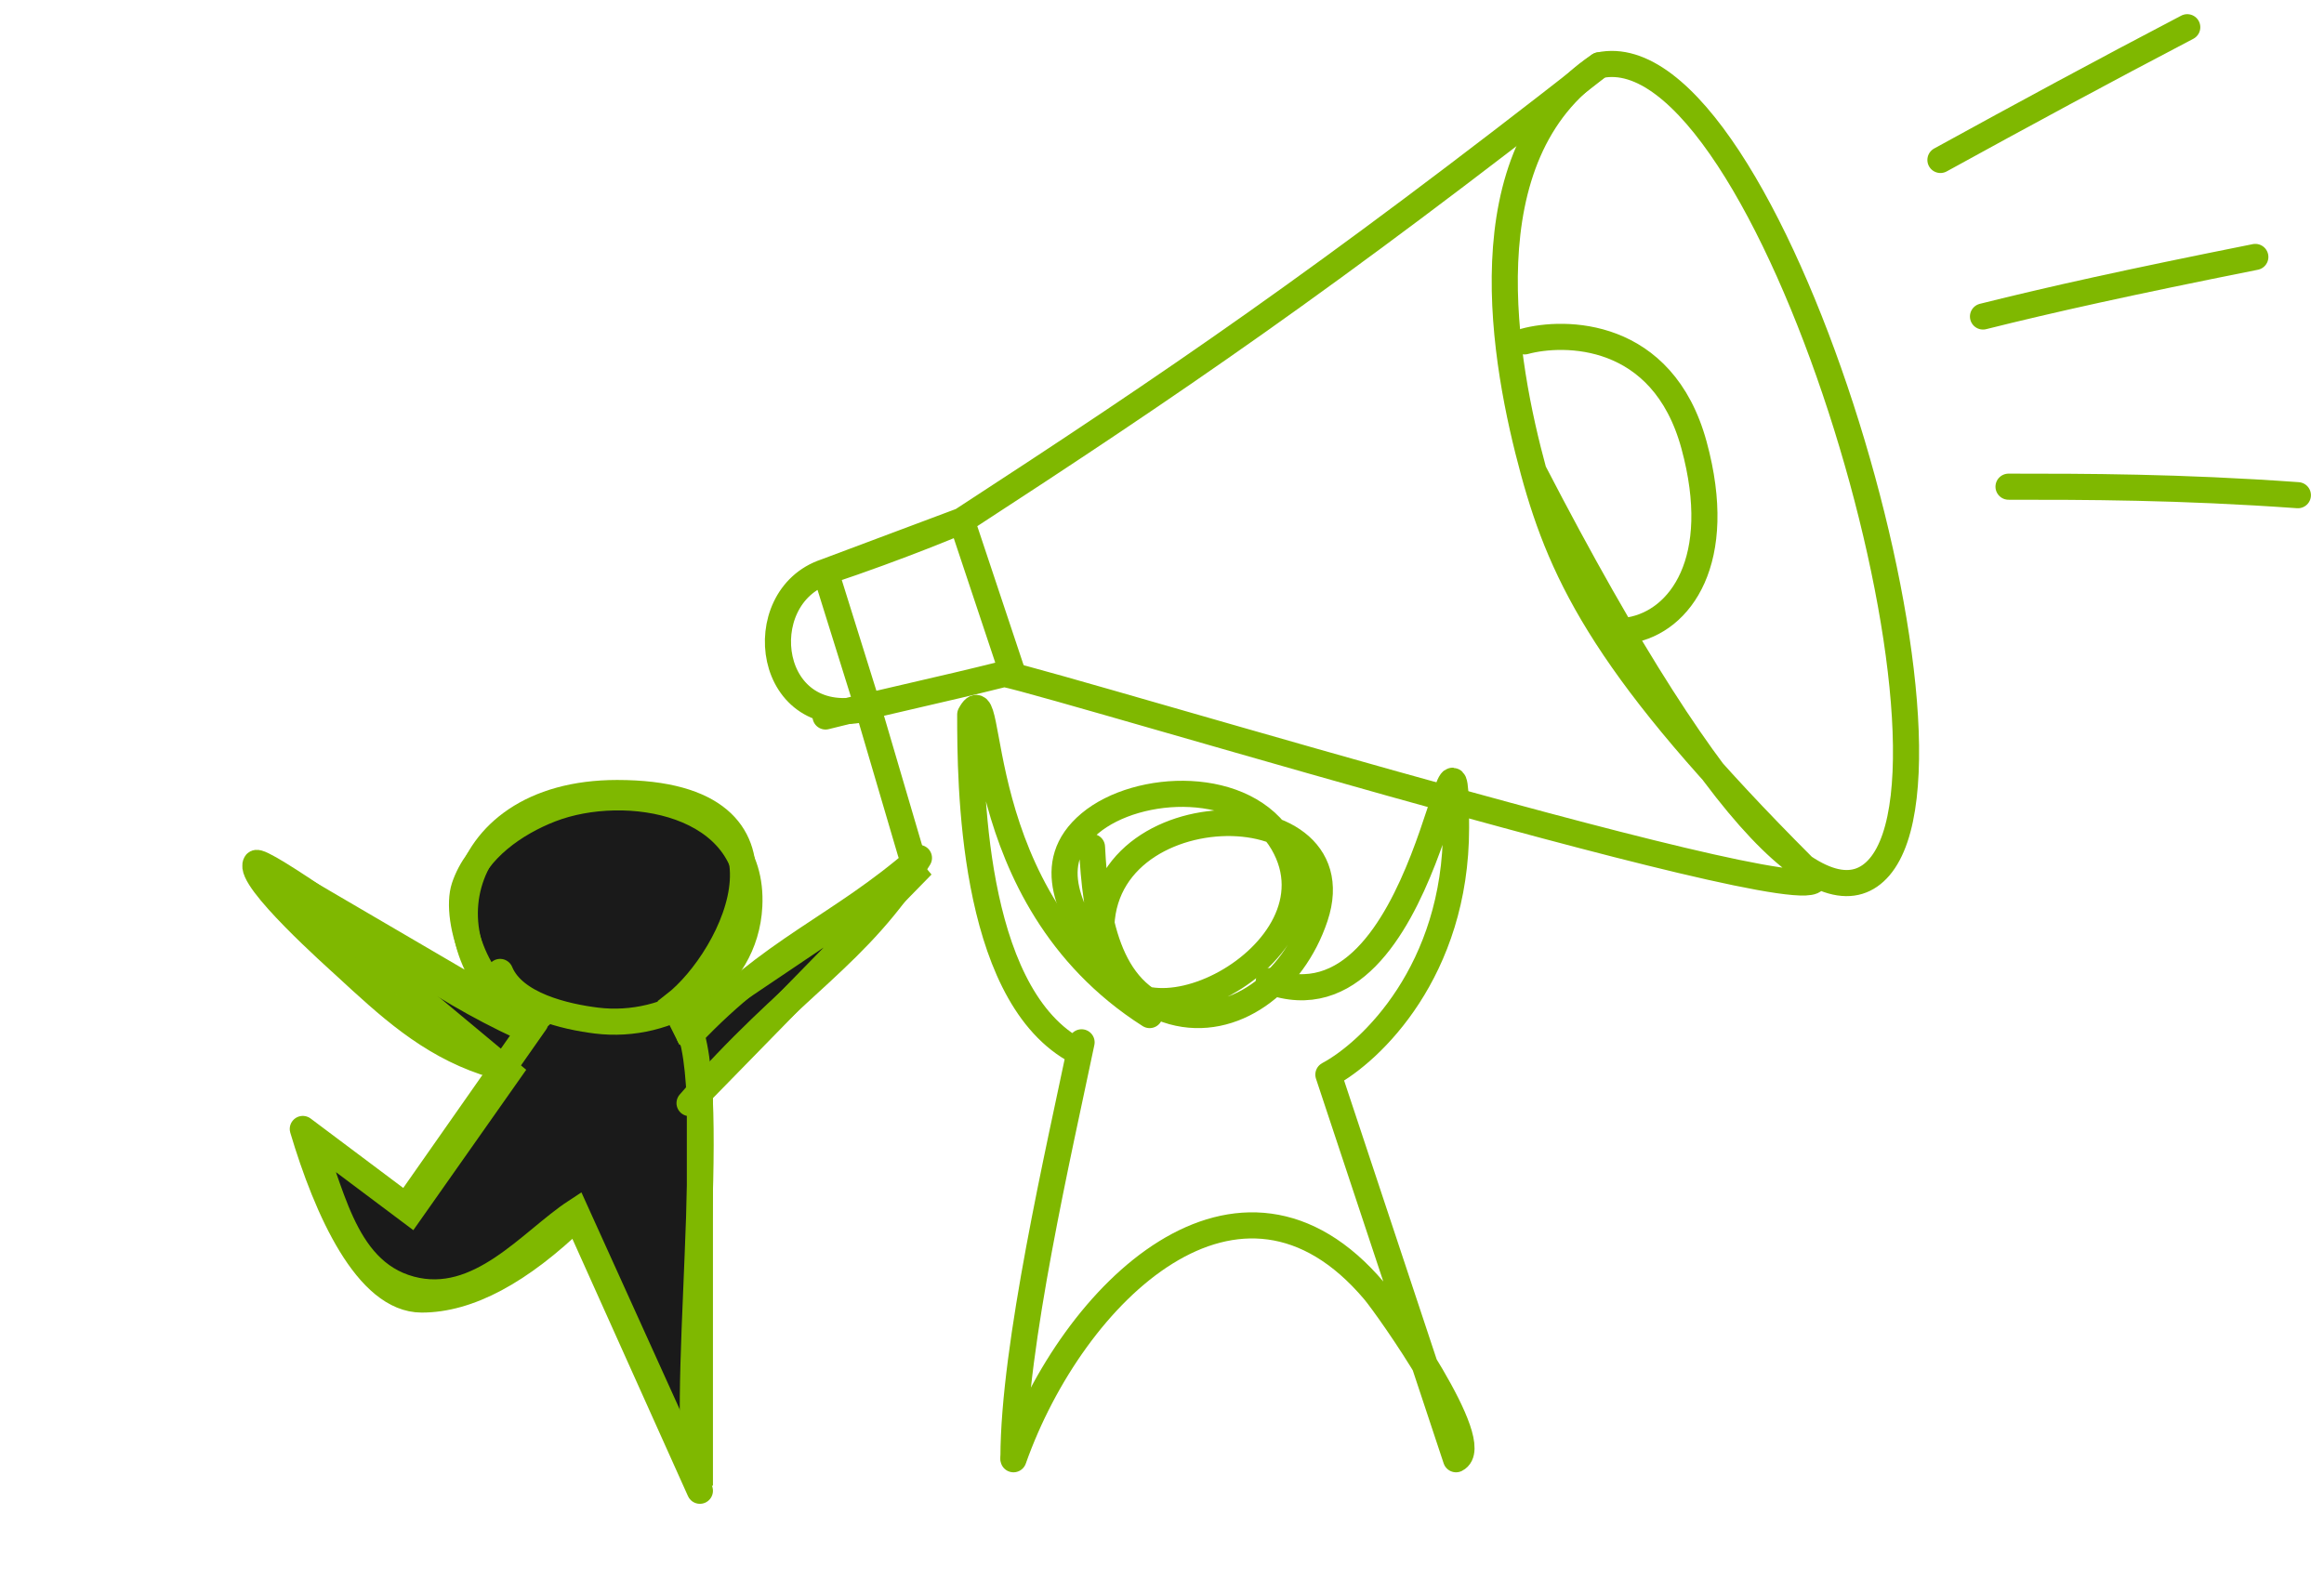
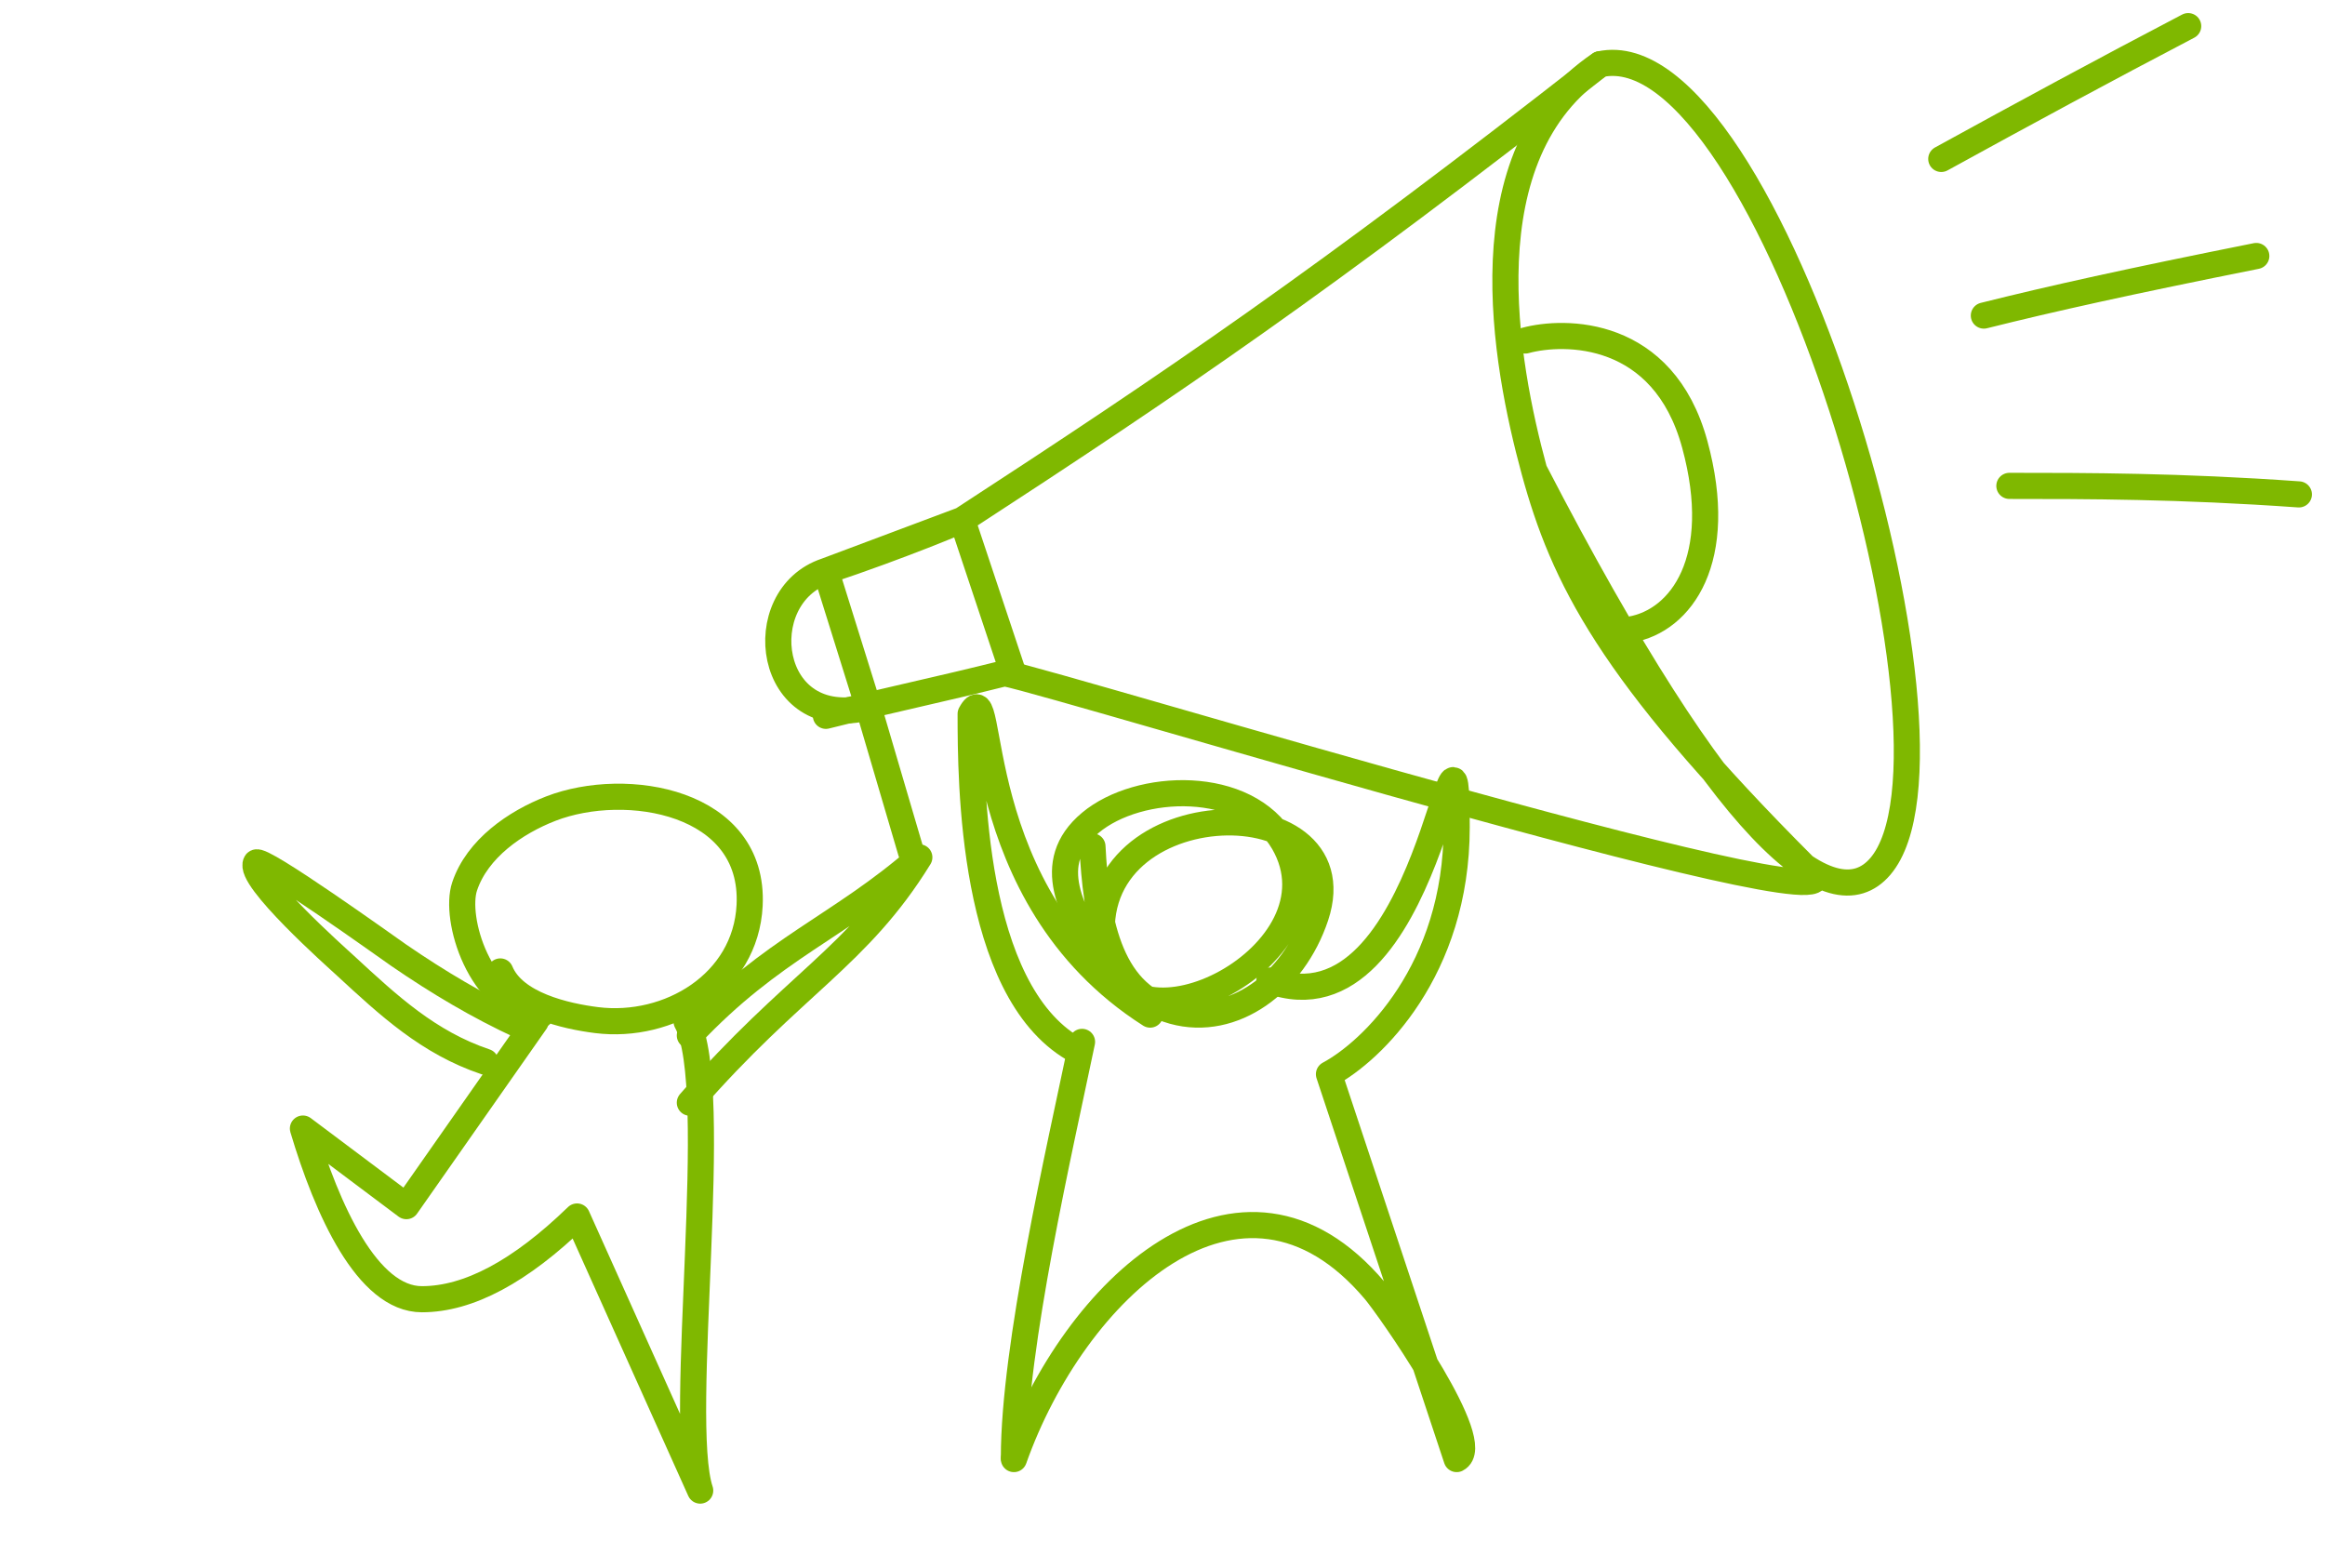
- <svg xmlns="http://www.w3.org/2000/svg" width="89" height="61" viewBox="0 0 89 61" fill="none">
-   <path d="M58.388 13.076C59.885 12.668 63.673 12.637 64.875 17.052C66.077 21.467 64.351 23.809 62.414 24.14" stroke="#7FB800" stroke-linecap="round" stroke-linejoin="round" />
-   <path d="M31.615 27.444C34.222 26.792 35.852 26.465 38.459 25.814C40.57 26.218 73.592 36.321 69.069 33.209C61.639 25.774 59.842 22.139 58.729 18.051M58.729 18.051C57.615 13.963 56.103 5.93 61.25 2.501C67.692 1.105 75.889 28.633 71.978 33.209C70.13 35.37 66.052 32.205 58.729 18.051Z" stroke="#7FB800" stroke-linecap="round" stroke-linejoin="round" />
-   <path d="M36.83 19.947C44.864 14.718 50.67 10.787 61.25 2.501M36.83 19.947C36.83 19.947 34.548 20.924 31.615 21.902M36.83 19.947L31.615 21.902M36.83 19.947L38.785 25.813M31.615 21.902L33.244 27.117M31.615 21.902C28.682 22.88 29.333 28.095 33.244 27.117M33.244 27.117L34.874 32.658" stroke="#7FB800" stroke-linecap="round" stroke-linejoin="round" />
-   <path d="M74.311 6.127C77.435 4.409 80.585 2.705 83.763 1.043M75.941 12.123C78.548 11.471 81.481 10.819 86.37 9.842M76.919 18.642C79.852 18.642 83.437 18.642 88 18.968" stroke="#7FB800" stroke-linecap="round" stroke-linejoin="round" />
-   <path d="M41.819 32.444C41.954 35.063 42.382 38.051 44.914 38.749C47.209 39.382 49.517 37.665 50.364 35.12C52.074 29.981 41.093 30.26 42.261 36.535C43.07 40.88 51.62 36.585 49.129 32.29C47.705 29.834 43.582 29.997 41.741 31.536C39.88 33.092 41.092 35.046 42.053 36.596" stroke="#7FB800" stroke-linecap="round" stroke-linejoin="round" />
-   <path d="M44.027 38.881C36.864 34.318 38.161 25.518 37.156 27.369C37.156 29.935 37.183 37.903 41.094 40.184" stroke="#7FB800" stroke-linecap="round" stroke-linejoin="round" />
-   <path d="M41.42 39.925C40.556 44.063 38.812 51.594 38.812 55.829" stroke="#7FB800" stroke-linecap="round" stroke-linejoin="round" />
-   <path d="M38.812 55.895C41.094 49.449 47.487 43.364 52.628 49.449C53.148 50.065 56.882 55.334 55.761 55.895L50.872 41.162C52.501 40.293 55.761 37.186 55.761 31.71C55.761 24.866 54.783 39.859 48.59 37.577" stroke="#7FB800" stroke-linecap="round" stroke-linejoin="round" />
-   <path d="M9.976 33.148L20.468 39.285C16.068 36.711 17.103 30.376 23.636 30.376C31.251 30.376 28.123 36.711 25.813 38.493L26.209 39.285L35.316 33.148L26.803 41.858V56.904L22.052 46.411C20.336 47.533 18.355 50.093 15.717 49.381C13.026 48.655 12.681 45.29 11.757 43.442L15.717 46.411L19.478 41.066L9.976 33.148Z" fill="#1A1A1A" stroke="#7FB800" />
-   <path d="M19.152 37.229C19.677 38.503 21.663 38.946 22.84 39.092C25.597 39.435 28.544 37.695 28.695 34.701C28.897 30.703 23.963 29.884 21.091 30.994C19.733 31.52 18.267 32.528 17.784 33.979C17.379 35.193 18.328 38.492 20.703 38.888" stroke="#7FB800" stroke-linecap="round" stroke-linejoin="round" />
-   <path d="M26.282 39.149C27.66 41.653 25.899 54.39 26.803 57.102L22.089 46.609C19.911 48.721 17.931 49.777 16.149 49.777C14.063 49.777 12.52 46.345 11.596 43.244L15.556 46.213L20.505 39.149" stroke="#7FB800" stroke-linecap="round" stroke-linejoin="round" />
-   <path d="M18.584 40.688C16.399 39.952 14.884 38.542 13.204 36.991C12.91 36.719 9.457 33.652 9.802 33.066C9.955 32.806 14.906 36.363 15.267 36.611C16.766 37.64 18.305 38.559 19.953 39.32" stroke="#7FB800" stroke-linecap="round" stroke-linejoin="round" />
-   <path d="M26.407 39.68C29.575 36.315 32.148 35.523 35.192 32.862C32.854 36.656 30.366 37.7 26.407 42.254" stroke="#7FB800" stroke-linecap="round" stroke-linejoin="round" />
+ <svg xmlns="http://www.w3.org/2000/svg" width="89" height="60" viewBox="0 0 89 60" fill="none">
+   <path d="M58.387 13.034C59.885 12.626 63.673 12.595 64.875 17.009C66.077 21.424 64.351 23.766 62.414 24.098" stroke="#7FB800" stroke-linecap="round" stroke-linejoin="round" />
+   <path d="M31.615 27.401C34.222 26.749 35.852 26.423 38.459 25.771C40.571 26.175 73.592 36.278 69.069 33.166C61.639 25.731 59.842 22.096 58.729 18.008M58.729 18.008C57.615 13.92 56.103 5.887 61.25 2.458C67.693 1.062 75.889 28.59 71.978 33.166C70.13 35.327 66.052 32.162 58.729 18.008Z" stroke="#7FB800" stroke-linecap="round" stroke-linejoin="round" />
+   <path d="M36.83 19.904C44.864 14.675 50.67 10.744 61.25 2.458M36.83 19.904C36.83 19.904 34.548 20.881 31.615 21.859M36.83 19.904L31.615 21.859M36.83 19.904L38.785 25.77M31.615 21.859L33.244 27.074M31.615 21.859C28.682 22.837 29.333 28.052 33.244 27.074M33.244 27.074L34.874 32.615" stroke="#7FB800" stroke-linecap="round" stroke-linejoin="round" />
+   <path d="M74.311 6.084C77.435 4.366 80.585 2.662 83.763 1M75.941 12.08C78.548 11.428 81.481 10.777 86.37 9.799M76.918 18.599C79.852 18.599 83.437 18.599 88 18.925" stroke="#7FB800" stroke-linecap="round" stroke-linejoin="round" />
+   <path d="M41.819 32.4C41.955 35.019 42.383 38.008 44.915 38.706C47.209 39.338 49.518 37.621 50.365 35.076C52.074 29.938 41.094 30.216 42.261 36.491C43.07 40.836 51.62 36.542 49.129 32.246C47.705 29.791 43.583 29.953 41.741 31.493C39.88 33.048 41.092 35.002 42.053 36.553" stroke="#7FB800" stroke-linecap="round" stroke-linejoin="round" />
+   <path d="M44.027 38.838C36.864 34.275 38.161 25.475 37.156 27.326C37.156 29.892 37.183 37.86 41.094 40.142" stroke="#7FB800" stroke-linecap="round" stroke-linejoin="round" />
+   <path d="M41.42 39.882C40.556 44.02 38.812 51.551 38.812 55.786" stroke="#7FB800" stroke-linecap="round" stroke-linejoin="round" />
+   <path d="M38.812 55.852C41.094 49.406 47.487 43.321 52.628 49.406C53.148 50.021 56.882 55.291 55.761 55.852L50.872 41.119C52.501 40.25 55.761 37.143 55.761 31.667C55.761 24.823 54.783 39.815 48.59 37.534" stroke="#7FB800" stroke-linecap="round" stroke-linejoin="round" />
+   <path d="M19.152 37.186C19.677 38.459 21.663 38.902 22.84 39.049C25.597 39.392 28.544 37.651 28.695 34.658C28.897 30.659 23.963 29.841 21.091 30.951C19.733 31.476 18.267 32.485 17.784 33.935C17.379 35.149 18.328 38.449 20.703 38.845" stroke="#7FB800" stroke-linecap="round" stroke-linejoin="round" />
+   <path d="M26.282 39.105C27.66 41.61 25.899 54.346 26.803 57.058L22.089 46.566C19.911 48.678 17.931 49.733 16.149 49.733C14.063 49.733 12.52 46.302 11.596 43.2L15.556 46.17L20.505 39.105" stroke="#7FB800" stroke-linecap="round" stroke-linejoin="round" />
+   <path d="M18.584 40.645C16.399 39.908 14.884 38.499 13.205 36.948C12.91 36.676 9.457 33.609 9.802 33.022C9.955 32.762 14.906 36.32 15.267 36.568C16.766 37.597 18.305 38.516 19.953 39.276" stroke="#7FB800" stroke-linecap="round" stroke-linejoin="round" />
+   <path d="M26.407 39.637C29.575 36.271 32.148 35.479 35.192 32.818C32.854 36.613 30.367 37.657 26.407 42.21" stroke="#7FB800" stroke-linecap="round" stroke-linejoin="round" />
</svg>
